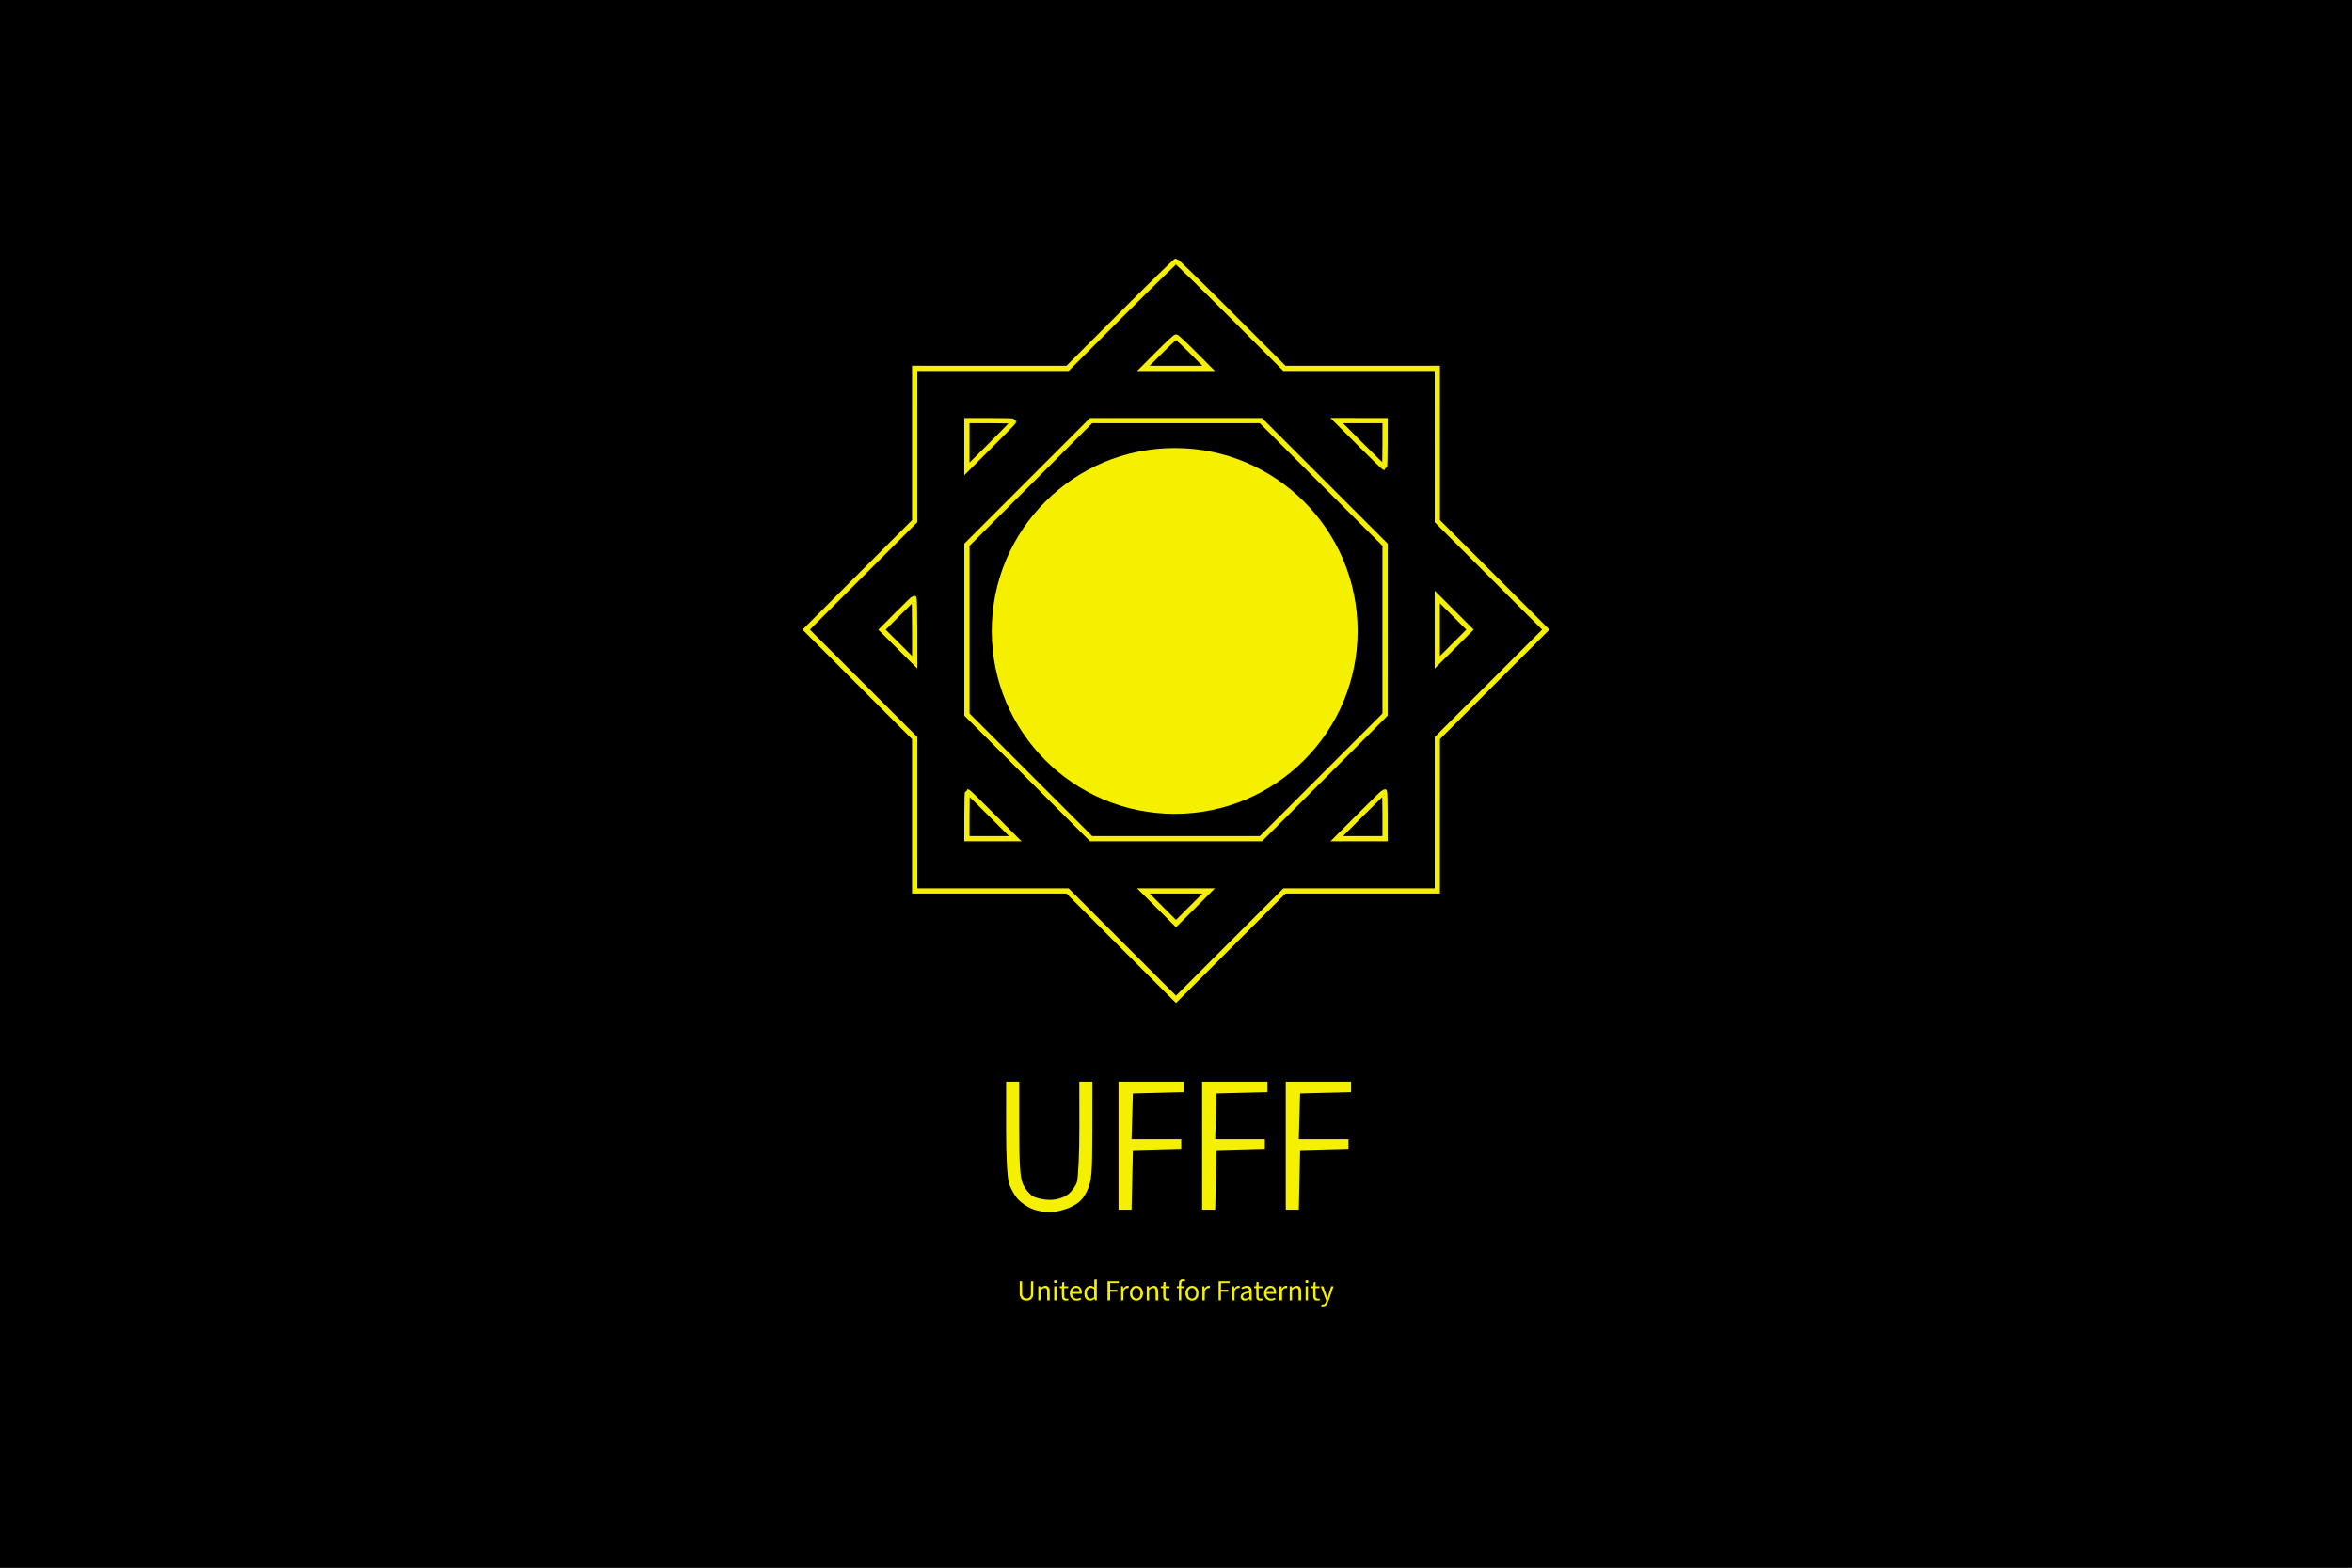
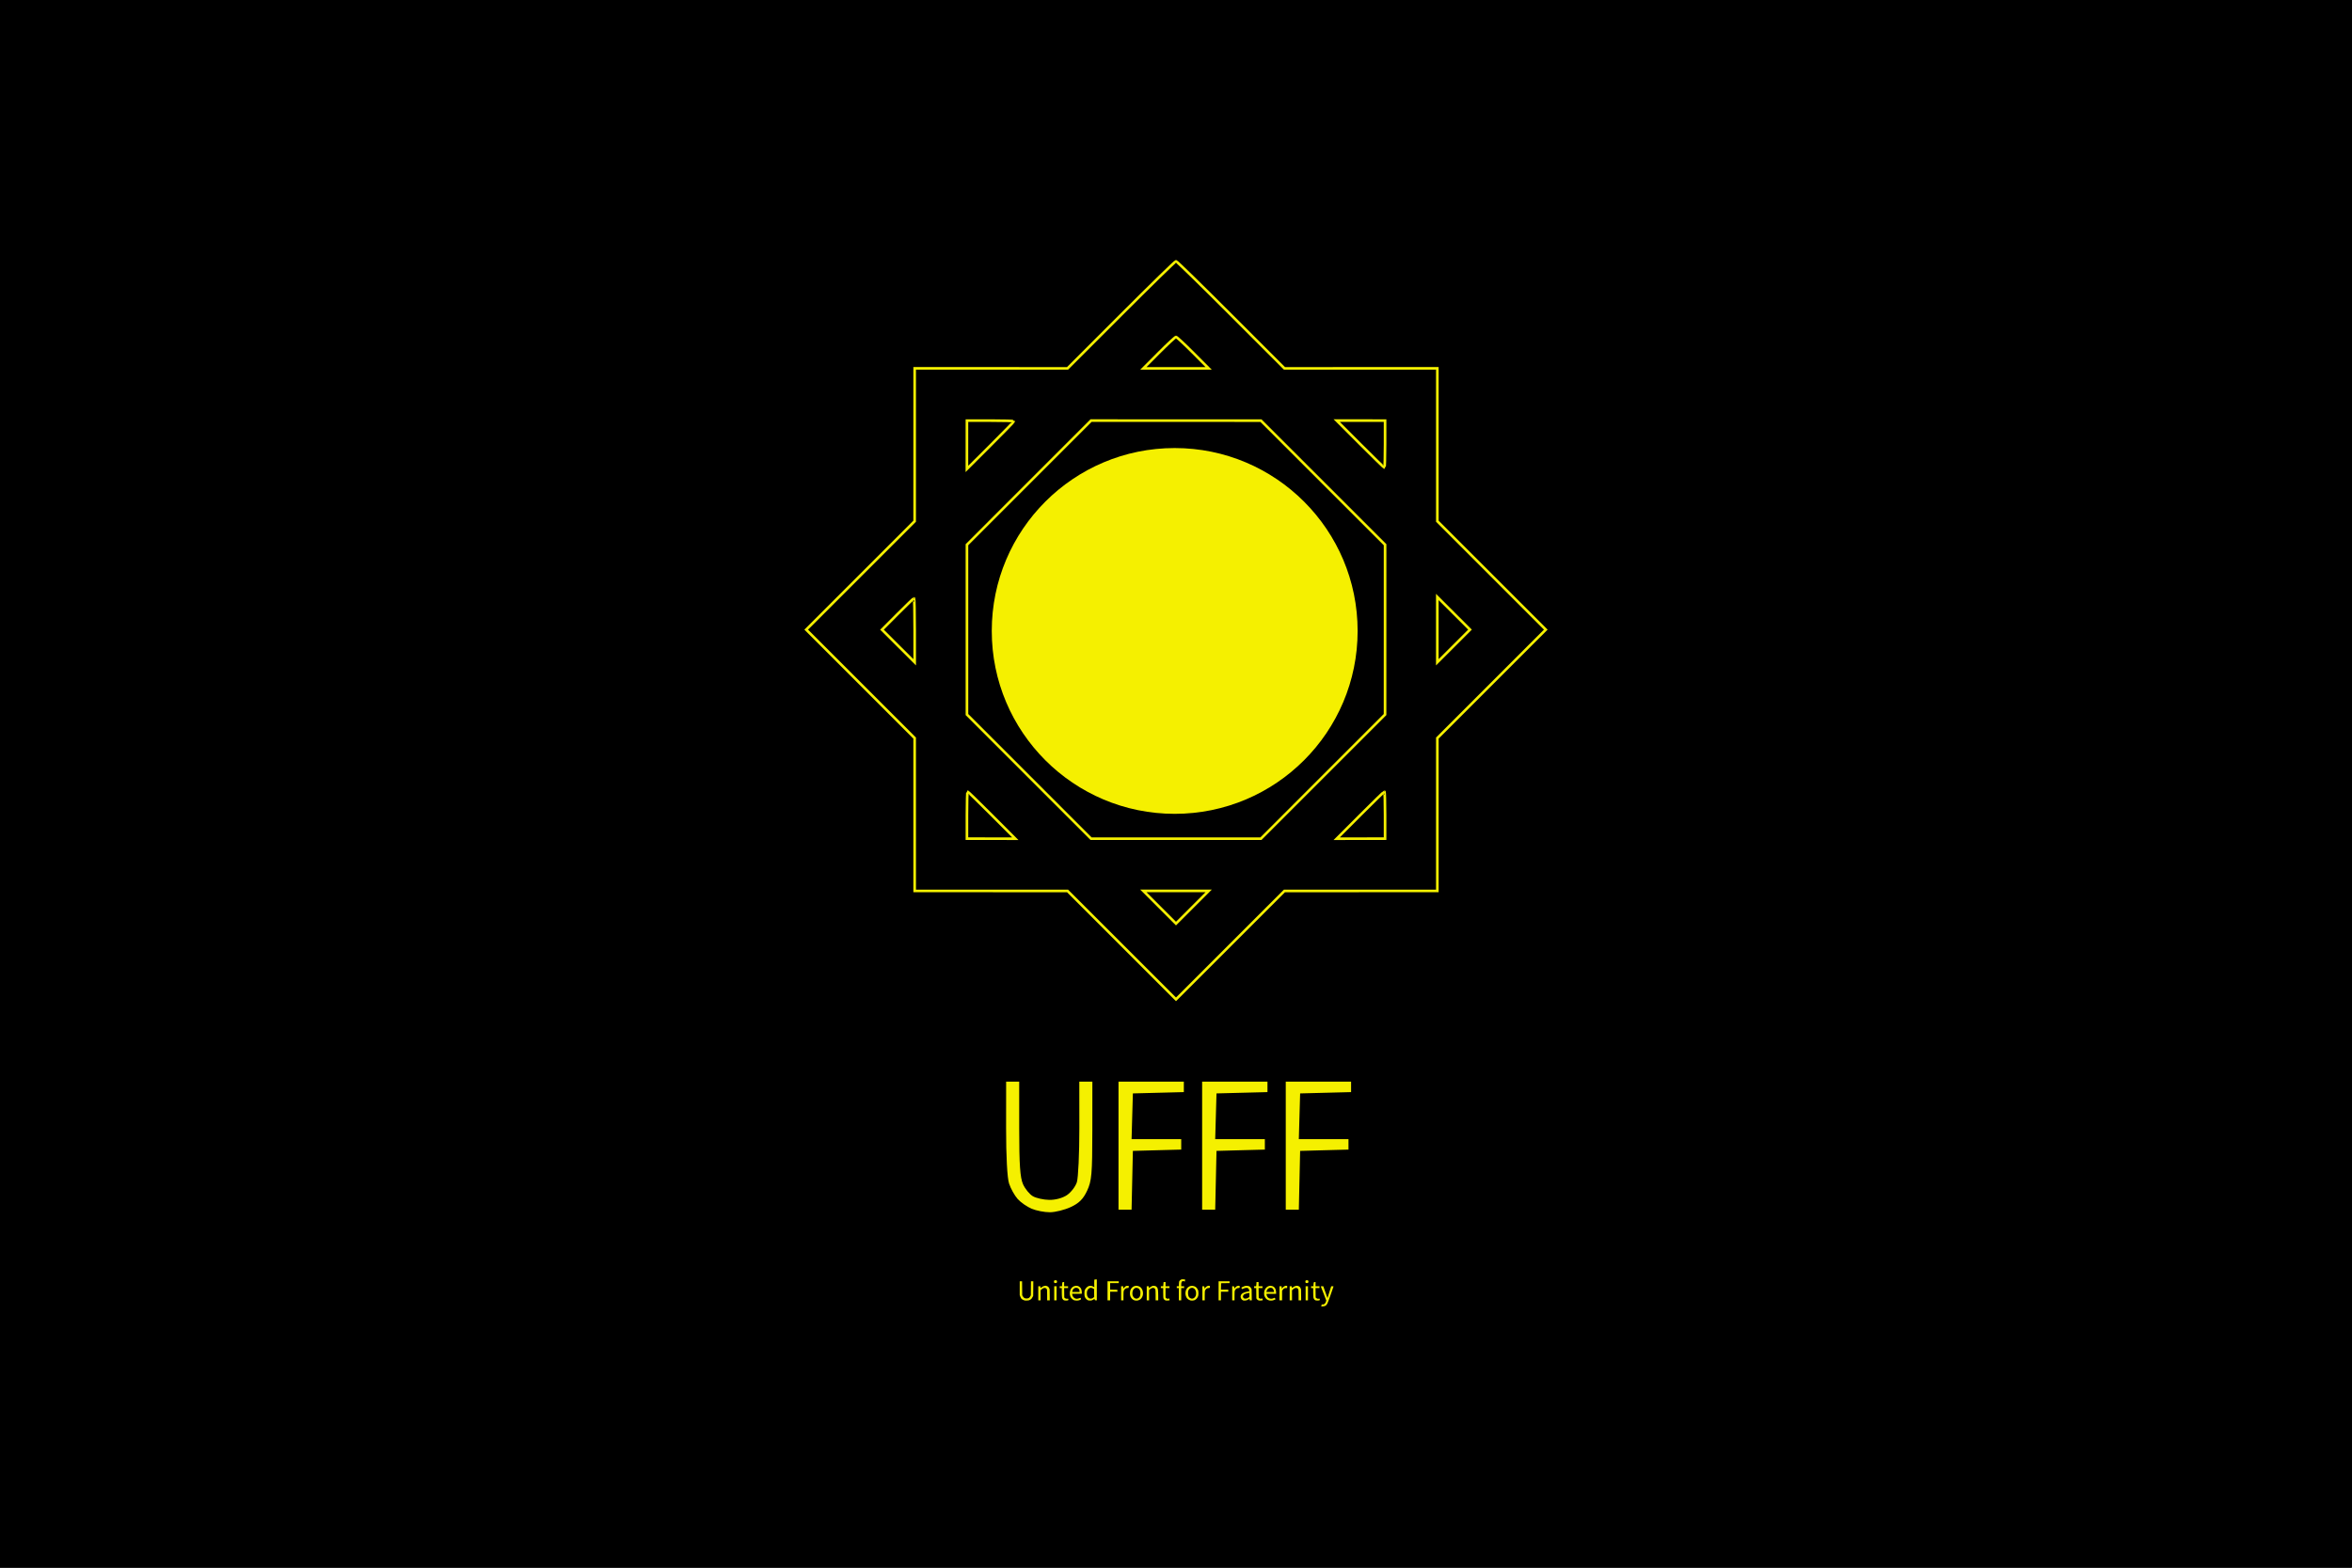
<svg xmlns="http://www.w3.org/2000/svg" width="900" height="600">
  <style />
  <rect width="900" height="600" fill="black" />
  <path d="M0 0 L0 600 L900 600" fill="black" />
  <g transform="translate(0,-5.02)">
    <g transform="translate(0,6)">
      <circle cx="449.5" cy="240.5" r="70" fill="#f5f000" />
    </g>
    <path d="M406 158 L360 197 L360 158" fill="black" />
    <path d="M500 158 L539 157 L534 187" fill="black" />
    <path d="M358 289 L406 332 L363 338" fill="black" />
    <path d="M537 285 L490 332 L542 333" fill="black" />
    <path d="M 387.5 422 L 385 422 L 384.983 439.75 C 384.973 450.531 385.42 458.874 386.122 461 C 386.757 462.925 388.227 465.57 389.389 466.879 C 390.55 468.187 392.962 469.875 394.75 470.629 C 396.538 471.383 399.688 471.994 401.75 471.986 C 403.812 471.978 407.413 471.078 409.75 469.986 C 412.914 468.507 414.507 466.914 415.986 463.75 C 417.743 459.989 417.973 457.343 417.986 440.75 L 418 422 L 415.5 422 L 413 422 L 413.017 439.75 C 413.026 449.512 412.595 458.85 412.06 460.5 C 411.526 462.15 409.831 464.358 408.294 465.407 C 406.628 466.544 403.885 467.288 401.5 467.249 C 399.3 467.213 396.471 466.58 395.214 465.842 C 393.956 465.104 392.269 463.038 391.464 461.25 C 390.353 458.784 390 453.656 390 440 L 390 422 L 387.5 422 Z M 440.5 422 L 428 422 L 428 446.5 L 428 471 L 430.5 471 L 433 471 L 433.25 459.75 L 433.5 448.5 L 442.75 448.25 L 452 448 L 452 446 L 452 444 L 442.5 444 L 433 444 L 433.25 435.25 L 433.5 426.5 L 443.25 426.25 L 453 426 L 453 424 L 453 422 L 440.5 422 Z M 472.5 422 L 460 422 L 460 446.5 L 460 471 L 462.5 471 L 465 471 L 465.25 459.75 L 465.5 448.5 L 474.75 448.25 L 484 448 L 484 446 L 484 444 L 474.5 444 L 465 444 L 465.25 435.25 L 465.5 426.5 L 475.25 426.25 L 485 426 L 485 424 L 485 422 L 472.5 422 Z M 504.5 422 L 492 422 L 492 446.5 L 492 471 L 494.5 471 L 497 471 L 497.25 459.75 L 497.5 448.5 L 506.75 448.25 L 516 448 L 516 446 L 516 444 L 506.5 444 L 497 444 L 497.25 435.25 L 497.5 426.5 L 507.25 426.25 L 517 426 L 517 424 L 517 422 L 504.5 422 Z " fill="#f5f000" transform="translate(0,-3)" />
-     <path d="M 450 101.994 C 449.725 101.994 440.275 111.222 429 122.5 L 408.5 143.006 L 379.25 143.003 L 350 143 L 349.997 172.25 L 349.994 201.5 L 329.247 222.25 L 308.5 243 L 329.247 263.75 L 349.994 284.5 L 349.997 313.75 L 350 343 L 379.25 343.003 L 408.5 343.006 L 429.25 363.753 L 450 384.5 L 470.75 363.753 L 491.5 343.006 L 520.75 343.003 L 550 343 L 550.003 313.75 L 550.006 284.5 L 570.753 263.75 L 591.5 243 L 570.753 222.25 L 550.006 201.5 L 550.003 172.25 L 550 143 L 520.75 143.003 L 491.5 143.006 L 471 122.5 C 459.725 111.222 450.275 101.994 450 101.994 Z M 450 130.979 C 450.275 130.979 453.2 133.688 456.5 137 L 462.5 143.021 L 450 143.021 L 437.5 143.021 L 443.5 137 C 446.8 133.688 449.725 130.979 450 130.979 Z M 379 163 C 383.95 163 388.003 163.113 388.007 163.25 C 388.011 163.387 383.958 167.55 379 172.5 L 369.986 181.5 L 369.993 172.25 L 370 163 L 379 163 Z M 450 163 L 482.5 163.005 L 506.253 186.753 L 530.005 210.5 L 530 243 L 529.995 275.5 L 506.247 299.253 L 482.5 323.005 L 450 323.005 L 417.5 323.005 L 393.753 299.253 L 370.005 275.5 L 370.005 243 L 370.005 210.5 L 393.753 186.747 L 417.5 162.995 L 450 163 Z M 520.75 162.993 L 530 163 L 530 172 C 530 176.95 529.888 181.003 529.75 181.007 C 529.612 181.011 525.45 176.958 520.5 172 L 511.5 162.986 L 520.75 162.993 Z M 349.75 230.99 C 349.887 230.995 350.002 236.512 350.003 243.25 L 350.007 255.5 L 343.753 249.261 L 337.5 243.021 L 343.5 237 C 346.8 233.689 349.613 230.984 349.75 230.99 Z M 556.247 236.75 L 562.5 243 L 556.247 249.25 L 549.993 255.5 L 549.993 243 L 549.993 230.5 L 556.247 236.75 Z M 370.25 304.993 C 370.387 304.989 374.55 309.042 379.5 314 L 388.5 323.014 L 379.25 323.007 L 370 323 L 370 314 C 370 309.05 370.113 304.997 370.25 304.993 Z M 529.75 304.993 C 529.888 304.997 530 309.05 530 314 L 530 323 L 520.75 323.007 L 511.5 323.014 L 520.5 314 C 525.45 309.042 529.612 304.989 529.75 304.993 Z M 450 342.993 L 462.5 342.993 L 456.25 349.247 L 450 355.5 L 443.75 349.247 L 437.5 342.993 L 450 342.993 Z " fill="#000000" transform="translate(0,3)" stroke-width="2" stroke="#f5f000" />
+     <path d="M 450 101.994 C 449.725 101.994 440.275 111.222 429 122.5 L 408.5 143.006 L 379.25 143.003 L 350 143 L 349.997 172.25 L 349.994 201.5 L 329.247 222.25 L 308.5 243 L 329.247 263.75 L 349.994 284.5 L 349.997 313.75 L 350 343 L 379.25 343.003 L 408.5 343.006 L 429.25 363.753 L 450 384.5 L 470.75 363.753 L 491.5 343.006 L 520.75 343.003 L 550 343 L 550.003 313.75 L 550.006 284.5 L 570.753 263.75 L 591.5 243 L 570.753 222.25 L 550.006 201.5 L 550.003 172.25 L 550 143 L 520.75 143.003 L 491.5 143.006 L 471 122.5 C 459.725 111.222 450.275 101.994 450 101.994 Z M 450 130.979 C 450.275 130.979 453.2 133.688 456.5 137 L 462.5 143.021 L 450 143.021 L 437.5 143.021 L 443.5 137 C 446.8 133.688 449.725 130.979 450 130.979 Z M 379 163 C 383.95 163 388.003 163.113 388.007 163.25 C 388.011 163.387 383.958 167.55 379 172.5 L 369.986 181.5 L 369.993 172.25 L 370 163 L 379 163 Z M 450 163 L 482.5 163.005 L 506.253 186.753 L 530.005 210.5 L 530 243 L 529.995 275.5 L 506.247 299.253 L 482.5 323.005 L 450 323.005 L 417.5 323.005 L 393.753 299.253 L 370.005 275.5 L 370.005 243 L 370.005 210.5 L 393.753 186.747 L 417.5 162.995 L 450 163 Z M 520.75 162.993 L 530 163 L 530 172 C 530 176.95 529.888 181.003 529.75 181.007 C 529.612 181.011 525.45 176.958 520.5 172 L 511.5 162.986 L 520.75 162.993 Z M 349.75 230.99 C 349.887 230.995 350.002 236.512 350.003 243.25 L 350.007 255.5 L 343.753 249.261 L 337.5 243.021 L 343.5 237 C 346.8 233.689 349.613 230.984 349.75 230.99 Z M 556.247 236.75 L 562.5 243 L 556.247 249.25 L 549.993 255.5 L 549.993 243 L 549.993 230.5 L 556.247 236.75 Z M 370.25 304.993 C 370.387 304.989 374.55 309.042 379.5 314 L 388.5 323.014 L 379.25 323.007 L 370 323 L 370 314 C 370 309.05 370.113 304.997 370.25 304.993 Z M 529.75 304.993 C 529.888 304.997 530 309.05 530 314 L 530 323 L 520.75 323.007 L 511.5 323.014 L 520.5 314 C 525.45 309.042 529.612 304.989 529.75 304.993 Z M 450 342.993 L 462.5 342.993 L 456.25 349.247 L 450 355.5 L 443.75 349.247 L 437.5 342.993 L 450 342.993 Z " fill="#000000" transform="translate(0,3)" stroke-width="1" stroke="#f5f000" />
    <path d="M 4528.5 4946.417 C 4523.86 4945.998 4521.723 4946.286 4519.071 4947.687 C 4517.185 4948.684 4514.71 4950.77 4513.571 4952.322 C 4511.902 4954.596 4511.451 4956.876 4511.25 4964.072 L 4511 4973 L 4507 4973 L 4503 4973 L 4503 4976.5 L 4503 4980 L 4507 4980 L 4511 4980 L 4511 5003.5 L 4511 5027 L 4515.5 5027 L 4520 5027 L 4520 5003.5 L 4520 4980 L 4525.5 4980 L 4531 4980 L 4531 4976.5 L 4531 4973 L 4525.5 4973 L 4520 4973 L 4520 4966.5 C 4520 4962.722 4520.628 4958.744 4521.5 4957 C 4522.325 4955.35 4524.012 4953.784 4525.25 4953.521 C 4526.488 4953.258 4528.962 4953.483 4530.75 4954.021 L 4534 4955 L 4534.576 4951.25 C 4534.893 4949.188 4535.005 4947.378 4534.826 4947.23 C 4534.647 4947.081 4531.8 4946.716 4528.5 4946.417 Z M 4192.5 4947 C 4189.134 4947 4187.832 4947.441 4187.335 4948.75 C 4186.969 4949.712 4186.856 4956.413 4187.085 4963.64 L 4187.5 4976.779 L 4183.5 4974.441 C 4181.3 4973.155 4177.7 4971.812 4175.5 4971.455 C 4173.3 4971.098 4169.587 4971.3 4167.25 4971.903 C 4164.651 4972.574 4161.232 4974.651 4158.447 4977.25 C 4155.944 4979.587 4152.927 4983.525 4151.745 4986 C 4150.026 4989.596 4149.585 4992.408 4149.547 5000 C 4149.514 5006.595 4150.019 5010.876 4151.196 5014 C 4152.181 5016.613 4154.801 5020.282 4157.446 5022.75 C 4160.455 5025.558 4163.273 5027.214 4165.75 5027.63 C 4167.812 5027.977 4171.75 5028.013 4174.5 5027.71 C 4177.879 5027.338 4180.878 5026.161 4183.75 5024.08 L 4188 5021 L 4188.75 5024.023 C 4189.42 5026.723 4189.901 5027.044 4193.25 5027.023 L 4197 5027 L 4197 4987 L 4197 4947 L 4192.5 4947 Z M 4039.25 4949.983 C 4037.188 4949.974 4034.93 4950.537 4034.233 4951.233 C 4033.537 4951.93 4032.967 4953.85 4032.967 4955.5 C 4032.967 4957.15 4033.537 4959.07 4034.233 4959.767 C 4034.93 4960.463 4036.963 4961.026 4038.75 4961.017 C 4040.537 4961.007 4042.675 4960.325 4043.5 4959.5 C 4044.325 4958.675 4045 4957.1 4045 4956 C 4045 4954.9 4044.55 4953.1 4044 4952 C 4043.269 4950.539 4041.989 4949.996 4039.25 4949.983 Z M 5001.25 4949.983 C 4999.188 4949.974 4996.93 4950.537 4996.233 4951.233 C 4995.537 4951.93 4994.967 4953.85 4994.967 4955.5 C 4994.967 4957.15 4995.537 4959.07 4996.233 4959.767 C 4996.93 4960.463 4998.962 4961.026 5000.75 4961.017 C 5002.538 4961.007 5004.675 4960.325 5005.5 4959.5 C 5006.325 4958.675 5007 4957.1 5007 4956 C 5007 4954.9 5006.55 4953.1 5006 4952 C 5005.269 4950.539 5003.989 4949.996 5001.25 4949.983 Z M 3906.5 4954 L 3902 4954 L 3902 4980.5 L 3902 5007 L 3904.209 5012.75 C 3905.424 5015.913 3907.378 5019.625 3908.551 5021 C 3909.724 5022.375 3913.118 5024.563 3916.092 5025.862 C 3920.649 5027.852 3922.771 5028.167 3929.58 5027.862 C 3936.483 5027.553 3938.376 5027.056 3942.58 5024.453 C 3946.346 5022.12 3948.203 5020.027 3950.5 5015.527 L 3953.5 5009.649 L 3953.75 4981.825 L 3954 4954 L 3949.5 4954 L 3945 4954 L 3944.75 4980.75 L 3944.5 5007.5 L 3942.387 5011.5 C 3941.226 5013.7 3939.05 5016.4 3937.553 5017.5 C 3935.775 5018.806 3932.864 5019.608 3929.165 5019.811 C 3925.025 5020.038 3922.558 5019.608 3920 5018.212 C 3918.037 5017.14 3915.402 5014.369 3914 5011.901 L 3911.5 5007.5 L 3911.25 4980.75 L 3911 4954 L 3906.5 4954 Z M 4259.5 4954 L 4238 4954 L 4238 4990.5 L 4238 5027 L 4243 5027 L 4248 5027 L 4248 5010.5 L 4248 4994 L 4262 4994 L 4276 4994 L 4275.75 4990.25 L 4275.5 4986.5 L 4261.75 4986.25 L 4248 4986 L 4248 4973.5 L 4248 4961 L 4264.5 4961 L 4281 4961 L 4281 4957.5 L 4281 4954 L 4259.5 4954 Z M 4684 4954 L 4663 4954 L 4663 4990.5 L 4663 5027 L 4667.5 5027 L 4672 5027 L 4672 5010.5 L 4672 4994 L 4686 4994 L 4700 4994 L 4700 4990 L 4700 4986 L 4686 4986 L 4672 4986 L 4672.25 4973.75 L 4672.5 4961.5 L 4688.75 4961.25 L 4705 4961 L 4705 4957.5 L 4705 4954 L 4684 4954 Z M 4068.75 4956.977 C 4065.893 4956.957 4065.408 4957.35 4064.738 4960.227 C 4064.319 4962.027 4063.981 4965.637 4063.988 4968.25 L 4064 4973 L 4059.5 4973 L 4055 4973 L 4055 4976.5 L 4055 4980 L 4059 4980 L 4063 4980 L 4063 4996.5 C 4063 5005.575 4063.457 5014.913 4064.015 5017.25 C 4064.598 5019.691 4066.33 5022.777 4068.086 5024.5 C 4070.698 5027.064 4072.041 5027.549 4077.321 5027.836 C 4080.72 5028.021 4084.738 5027.684 4086.25 5027.086 C 4088.672 5026.13 4088.9 5025.672 4088.164 5023.25 L 4087.328 5020.5 L 4082.914 5020.848 C 4079.352 5021.128 4077.921 5020.711 4075.5 5018.684 L 4072.5 5016.172 L 4072.25 4998.086 L 4072 4980 L 4079.5 4980 L 4087 4980 L 4087 4976.5 L 4087 4973 L 4079.5 4973 L 4072 4973 L 4072 4965 L 4072 4957 L 4068.75 4956.977 Z M 4456.25 4956.99 L 4452.5 4956.979 L 4451.75 4964.99 L 4451 4973 L 4446.5 4973 L 4442 4973 L 4442 4976.5 L 4442 4980 L 4446.5 4980 L 4451 4980 L 4451 4998.5 C 4451 5012.722 4451.347 5017.809 4452.5 5020.5 C 4453.325 5022.425 4455.462 5024.928 4457.25 5026.063 C 4459.914 5027.754 4461.79 5028.069 4467.655 5027.813 C 4471.59 5027.641 4475.072 5027.275 4475.393 5027 C 4475.713 5026.725 4475.644 5025.026 4475.238 5023.225 L 4474.5 5019.95 L 4470 5020.638 C 4465.995 5021.25 4465.198 5021.033 4462.75 5018.663 L 4460 5016 L 4460 4998 L 4460 4980 L 4467.5 4980 L 4475 4980 L 4475 4976.5 L 4475 4973 L 4467.5 4973 L 4460 4973 L 4460 4965 L 4460 4957 L 4456.25 4956.99 Z M 4812 4957 L 4808 4957 L 4807.989 4961.25 C 4807.983 4963.587 4807.645 4967.196 4807.239 4969.268 L 4806.5 4973.037 L 4802.75 4973.018 L 4799 4973 L 4799 4976.5 L 4799 4980 L 4803 4980 L 4807 4980 L 4807.25 4999.75 L 4807.5 5019.5 L 4809.604 5022.5 C 4810.761 5024.15 4813.236 5026.138 4815.104 5026.917 C 4817.502 5027.917 4820.41 5028.148 4825 5027.702 C 4828.575 5027.355 4831.639 5026.942 4831.81 5026.785 C 4831.98 5026.628 4831.867 5025.038 4831.56 5023.25 L 4831 5020 L 4826.25 5020.602 C 4822.396 5021.091 4821.029 5020.825 4819 5019.193 L 4816.5 5017.181 L 4816.25 4998.59 L 4816 4980 L 4823.5 4980 L 4831 4980 L 4831 4976.5 L 4831 4973 L 4823.5 4973 L 4816 4973 L 4816 4965 L 4816 4957 L 4812 4957 Z M 5030.75 4956.977 C 5027.893 4956.957 5027.408 4957.35 5026.738 4960.227 C 5026.319 4962.027 5025.981 4965.637 5025.988 4968.25 L 5026 4973 L 5021.5 4973 L 5017 4973 L 5017 4976.5 L 5017 4980 L 5021 4980 L 5025 4980 L 5025 4996.5 C 5025 5005.575 5025.457 5014.913 5026.015 5017.25 C 5026.598 5019.691 5028.33 5022.777 5030.086 5024.5 C 5032.698 5027.064 5034.041 5027.549 5039.321 5027.836 C 5042.72 5028.021 5046.738 5027.684 5048.25 5027.086 C 5050.672 5026.13 5050.9 5025.672 5050.164 5023.25 L 5049.328 5020.5 L 5044.914 5020.848 C 5041.352 5021.128 5039.921 5020.711 5037.5 5018.684 L 5034.5 5016.172 L 5034.25 4998.086 L 5034 4980 L 5041.5 4980 L 5049 4980 L 5049 4976.5 L 5049 4973 L 5041.5 4973 L 5034 4973 L 5034 4965 L 5034 4957 L 5030.75 4956.977 Z M 4000.5 4971.066 C 3998.85 4971.078 3995.7 4971.741 3993.5 4972.538 C 3991.3 4973.336 3987.812 4975.342 3985.75 4976.995 C 3983.688 4978.648 3981.762 4979.663 3981.472 4979.25 C 3981.182 4978.837 3980.957 4977.262 3980.972 4975.75 L 3981 4973 L 3977 4973 L 3973 4973 L 3973 5000 L 3973 5027 L 3977.5 5027 L 3982 5027 L 3981.954 5007.75 L 3981.908 4988.5 L 3985.704 4984.936 C 3987.792 4982.976 3991.188 4980.838 3993.25 4980.186 C 3995.897 4979.349 3998.029 4979.294 4000.5 4980 C 4002.833 4980.667 4004.5 4982 4005.5 4984 C 4006.683 4986.367 4007 4991.222 4007 5007 L 4007 5027 L 4012 5027 L 4017 5027 L 4016.741 5005.75 L 4016.482 4984.5 L 4014.241 4979.75 C 4012.507 4976.074 4011.039 4974.553 4007.75 4973.022 C 4005.412 4971.934 4002.15 4971.054 4000.5 4971.066 Z M 4117.5 4971.085 C 4115.85 4971.125 4112.475 4971.886 4110 4972.775 C 4107.525 4973.665 4103.92 4975.992 4101.989 4977.946 C 4100.058 4979.901 4097.639 4983.3 4096.613 4985.5 C 4095.587 4987.7 4094.378 4991.75 4093.926 4994.5 C 4093.474 4997.25 4093.478 5001.975 4093.935 5005 C 4094.391 5008.025 4095.655 5012.3 4096.742 5014.5 C 4097.83 5016.7 4100.696 5020.204 4103.11 5022.287 C 4105.525 5024.369 4109.075 5026.504 4111 5027.031 C 4112.925 5027.558 4116.975 5027.997 4120 5028.006 C 4123.025 5028.015 4127.525 5027.362 4130 5026.554 C 4132.475 5025.745 4135.062 5024.39 4135.75 5023.542 C 4136.703 5022.366 4136.73 5021.466 4135.865 5019.75 C 4135.24 5018.512 4134.678 5017.401 4134.615 5017.281 C 4134.552 5017.161 4132.137 5017.948 4129.25 5019.031 C 4126.363 5020.114 4122.312 5020.999 4120.25 5020.998 C 4118.188 5020.998 4114.957 5020.21 4113.071 5019.248 C 4111.185 5018.287 4108.36 5015.925 4106.793 5014 C 4105.227 5012.075 4103.62 5008.581 4103.222 5006.235 L 4102.5 5001.969 L 4120.75 5001.985 L 4139 5002 L 4139.554 4999.75 C 4139.859 4998.512 4139.689 4994.8 4139.176 4991.5 C 4138.664 4988.2 4137.571 4984.15 4136.748 4982.5 C 4135.925 4980.85 4133.62 4978.038 4131.626 4976.25 C 4129.632 4974.462 4126.312 4972.553 4124.25 4972.006 C 4122.188 4971.459 4119.15 4971.044 4117.5 4971.085 Z M 4316 4971.607 C 4314.075 4971.375 4311.375 4971.43 4310 4971.729 C 4308.625 4972.028 4305.363 4974.461 4302.75 4977.136 L 4298 4982 L 4298 4977.5 L 4298 4973 L 4294 4973 L 4290 4973 L 4290 5000 L 4290 5027 L 4294.5 5027 L 4299 5027 L 4299 5010 C 4299 4997.805 4299.389 4992.081 4300.377 4989.75 C 4301.134 4987.962 4303.191 4985.15 4304.947 4983.5 C 4307.382 4981.211 4309.359 4980.381 4313.282 4980 L 4318.425 4979.5 L 4319.135 4976 C 4319.525 4974.075 4319.767 4972.394 4319.672 4972.264 C 4319.577 4972.133 4317.925 4971.838 4316 4971.607 Z M 4348 4971.06 C 4346.625 4971.104 4343.363 4971.783 4340.75 4972.57 C 4337.748 4973.474 4334.412 4975.564 4331.685 4978.25 C 4328.814 4981.078 4326.752 4984.34 4325.523 4988 C 4324.408 4991.319 4323.686 4996.275 4323.703 5000.5 C 4323.722 5005.46 4324.367 5008.957 4325.916 5012.5 C 4327.119 5015.25 4329.542 5019.017 4331.301 5020.872 C 4333.061 5022.727 4336.3 5025.079 4338.5 5026.1 C 4340.926 5027.226 4344.861 5027.977 4348.5 5028.009 C 4353.171 5028.051 4355.697 5027.446 4359.901 5025.281 C 4363.716 5023.317 4366.294 5021.032 4368.68 5017.5 C 4370.621 5014.627 4372.52 5010.16 4373.145 5007 C 4373.742 5003.975 4373.954 4999.137 4373.615 4996.25 C 4373.277 4993.363 4371.988 4988.682 4370.75 4985.85 C 4369.512 4983.017 4366.812 4979.192 4364.75 4977.35 C 4362.656 4975.479 4358.682 4973.333 4355.75 4972.49 C 4352.863 4971.66 4349.375 4971.016 4348 4971.06 Z M 4416.5 4971.449 C 4412.834 4971.065 4410.433 4971.428 4407.5 4972.808 C 4405.3 4973.844 4402.038 4975.885 4400.25 4977.345 C 4398.462 4978.805 4396.775 4980 4396.5 4980 C 4396.225 4980 4396 4978.425 4396 4976.5 L 4396 4973 L 4392 4973 L 4388 4973 L 4388 5000 L 4388 5027 L 4392.5 5027 L 4397 5027 L 4397.018 5007.25 L 4397.036 4987.5 L 4401.268 4984.055 C 4403.596 4982.161 4407.075 4980.223 4409 4979.749 C 4411.173 4979.214 4413.732 4979.288 4415.75 4979.944 C 4418.024 4980.683 4419.451 4982.051 4420.5 4984.5 C 4421.662 4987.212 4422 4992.389 4422 5007.5 L 4422 5027 L 4427 5027 L 4432 5027 L 4431.98 5010.25 C 4431.969 5001.038 4431.531 4990.575 4431.008 4987 C 4430.484 4983.425 4429.201 4979.375 4428.157 4978 C 4427.112 4976.625 4425.187 4974.706 4423.879 4973.736 C 4422.571 4972.766 4419.25 4971.737 4416.5 4971.449 Z M 4563.5 4971.518 C 4560.513 4971.225 4556.689 4971.612 4554 4972.48 C 4551.525 4973.28 4547.747 4975.411 4545.605 4977.217 C 4543.462 4979.023 4540.601 4982.75 4539.247 4985.5 C 4537.742 4988.557 4536.58 4993.026 4536.259 4997 C 4535.906 5001.364 4536.251 5005.308 4537.31 5009 C 4538.178 5012.025 4540.169 5016.3 4541.735 5018.5 C 4543.484 5020.958 4546.687 5023.565 4550.041 5025.262 C 4554.134 5027.333 4556.939 5028.021 4561.25 5028.012 C 4564.413 5028.005 4568.688 5027.302 4570.75 5026.449 C 4572.812 5025.596 4576.018 5023.459 4577.872 5021.699 C 4579.727 5019.94 4582.31 5016.25 4583.613 5013.5 C 4585.55 5009.408 4585.968 5006.956 4585.914 5000 C 4585.878 4995.325 4585.32 4990.067 4584.674 4988.316 C 4584.028 4986.565 4582.14 4983.19 4580.477 4980.816 C 4578.707 4978.289 4575.598 4975.569 4572.977 4974.255 C 4570.515 4973.02 4566.25 4971.788 4563.5 4971.518 Z M 4624.75 4971.039 C 4623.512 4971.061 4621.15 4971.667 4619.5 4972.388 C 4617.85 4973.108 4614.812 4975.565 4612.75 4977.849 L 4609 4982 L 4609 4979 C 4609 4977.35 4608.775 4975.325 4608.5 4974.5 C 4608.183 4973.548 4606.722 4973 4604.5 4973 L 4601 4973 L 4601 5000 L 4601 5027 L 4605.5 5027 L 4610 5027 L 4610 5009.5 C 4610 4994 4610.229 4991.543 4612 4988 C 4613.1 4985.8 4615.462 4983.102 4617.25 4982.004 C 4619.154 4980.834 4622.26 4980.006 4624.75 4980.004 C 4627.636 4980.001 4629.16 4979.519 4629.5 4978.5 C 4629.775 4977.675 4630 4975.875 4630 4974.5 C 4630 4973.125 4629.325 4971.775 4628.5 4971.5 C 4627.675 4971.225 4625.988 4971.018 4624.75 4971.039 Z M 4738.75 4971.039 C 4737.512 4971.061 4735.15 4971.667 4733.5 4972.388 C 4731.85 4973.108 4728.812 4975.565 4726.75 4977.849 L 4723 4982 L 4723 4979 C 4723 4977.35 4722.775 4975.325 4722.5 4974.5 C 4722.183 4973.548 4720.722 4973 4718.5 4973 L 4715 4973 L 4715 5000 L 4715 5027 L 4719.5 5027 L 4724 5027 L 4724 5009.5 C 4724 4994 4724.229 4991.543 4726 4988 C 4727.1 4985.8 4729.462 4983.102 4731.25 4982.004 C 4733.154 4980.834 4736.26 4980.006 4738.75 4980.004 C 4741.636 4980.001 4743.16 4979.519 4743.5 4978.5 C 4743.775 4977.675 4744 4975.875 4744 4974.5 C 4744 4973.125 4743.325 4971.775 4742.5 4971.5 C 4741.675 4971.225 4739.988 4971.018 4738.75 4971.039 Z M 4773 4971.547 C 4769.975 4971.294 4765.812 4971.517 4763.75 4972.043 C 4761.688 4972.569 4757.75 4974.125 4755 4975.5 C 4752.25 4976.875 4750 4978.225 4750 4978.5 C 4750 4978.775 4750.562 4980.138 4751.25 4981.529 C 4751.938 4982.92 4752.837 4984.045 4753.25 4984.029 C 4753.663 4984.013 4755.913 4983.041 4758.25 4981.869 C 4760.587 4980.697 4764.975 4979.511 4768 4979.234 C 4772.763 4978.798 4773.875 4979.05 4776.302 4981.115 C 4777.961 4982.526 4779.471 4985.133 4780.003 4987.5 C 4780.497 4989.7 4780.586 4991.774 4780.201 4992.109 C 4779.815 4992.444 4776.125 4993.248 4772 4993.897 C 4767.875 4994.545 4761.688 4996.409 4758.25 4998.038 C 4754.101 5000.004 4751.329 5002.093 4750.003 5004.25 C 4748.905 5006.038 4747.725 5009.075 4747.381 5011 C 4746.954 5013.387 4747.364 5015.931 4748.668 5019 C 4749.816 5021.7 4751.964 5024.434 4754.04 5025.837 C 4756.975 5027.818 4758.5 5028.122 4764.084 5027.837 C 4769.438 5027.563 4771.632 5026.893 4775.834 5024.25 C 4778.675 5022.462 4781.225 5021 4781.5 5021 C 4781.775 5021 4782 5022.35 4782 5024 L 4782 5027 L 4786 5027 L 4790 5027 L 4789.75 5005.75 L 4789.5 4984.5 L 4787 4980.166 C 4785.625 4977.782 4783.15 4974.972 4781.5 4973.92 C 4779.85 4972.868 4776.025 4971.801 4773 4971.547 Z M 4860.75 4971.086 C 4859.512 4971.133 4857.375 4971.514 4856 4971.932 C 4854.625 4972.35 4852.15 4973.396 4850.5 4974.257 C 4848.85 4975.117 4846.312 4977.099 4844.86 4978.661 C 4843.408 4980.222 4841.199 4983.525 4839.952 4986 C 4838.482 4988.917 4837.525 4992.962 4837.231 4997.5 C 4836.982 5001.35 4837.253 5006.3 4837.834 5008.5 C 4838.414 5010.7 4840.377 5014.733 4842.195 5017.463 C 4844.569 5021.029 4847.049 5023.22 4851 5025.244 C 4855.526 5027.563 4857.74 5028.055 4863.5 5028.021 C 4868.827 5027.99 4871.755 5027.385 4875.75 5025.49 L 4881 5023 L 4879.5 5020 C 4878.675 5018.35 4877.887 5016.987 4877.75 5016.971 C 4877.613 5016.956 4875.475 5017.846 4873 5018.949 C 4870.525 5020.053 4866.7 5020.956 4864.5 5020.956 C 4862.3 5020.956 4858.7 5020.151 4856.5 5019.166 C 4854.3 5018.182 4851.539 5016.054 4850.363 5014.438 C 4849.188 5012.822 4847.728 5009.7 4847.119 5007.5 C 4846.51 5005.3 4846.009 5003.163 4846.006 5002.75 C 4846.003 5002.337 4854.325 5002 4864.5 5002 L 4883 5002 L 4883.01 4996.75 C 4883.015 4993.863 4882.34 4989.137 4881.51 4986.25 C 4880.528 4982.837 4878.688 4979.672 4876.25 4977.205 C 4873.749 4974.675 4870.918 4973.009 4867.75 4972.205 C 4865.137 4971.542 4861.988 4971.039 4860.75 4971.086 Z M 4921 4970.994 C 4919.625 4970.974 4916.59 4971.979 4914.256 4973.228 C 4911.922 4974.478 4908.918 4977.075 4907.581 4979 L 4905.149 4982.5 L 4904.574 4977.75 L 4904 4973 L 4900 4973 L 4896 4973 L 4896 5000 L 4896 5027 L 4901 5027 L 4906 5027 L 4906.031 5008.75 L 4906.061 4990.5 L 4908.281 4987.092 C 4909.501 4985.218 4911.738 4982.856 4913.25 4981.842 C 4914.906 4980.733 4917.79 4980 4920.5 4980 L 4925 4980 L 4925.602 4976.25 C 4926.023 4973.625 4925.798 4972.28 4924.852 4971.765 C 4924.108 4971.361 4922.375 4971.014 4921 4970.994 Z M 4962.5 4971.066 C 4960.85 4971.078 4957.7 4971.741 4955.5 4972.538 C 4953.3 4973.336 4949.812 4975.342 4947.75 4976.995 C 4945.688 4978.648 4943.762 4979.663 4943.472 4979.25 C 4943.182 4978.837 4942.957 4977.262 4942.972 4975.75 L 4943 4973 L 4939 4973 L 4935 4973 L 4935 5000 L 4935 5027 L 4939.5 5027 L 4944 5027 L 4943.954 5007.75 L 4943.908 4988.5 L 4947.704 4984.936 C 4949.792 4982.976 4953.188 4980.838 4955.25 4980.186 C 4957.897 4979.349 4960.029 4979.294 4962.5 4980 C 4964.833 4980.667 4966.5 4982 4967.5 4984 C 4968.683 4986.367 4969 4991.222 4969 5007 L 4969 5027 L 4974 5027 L 4979 5027 L 4978.741 5005.75 L 4978.482 4984.5 L 4976.241 4979.75 C 4974.507 4976.074 4973.039 4974.553 4969.75 4973.022 C 4967.413 4971.934 4964.15 4971.054 4962.5 4971.066 Z M 4038.5 4973 L 4034 4973 L 4034 5000 L 4034 5027 L 4038.5 5027 L 4043 5027 L 4043 5000 L 4043 4973 L 4038.5 4973 Z M 5000.5 4973 L 4996 4973 L 4996 5000 L 4996 5027 L 5000.5 5027 L 5005 5027 L 5005 5000 L 5005 4973 L 5000.5 4973 Z M 5058.75 4973.008 C 5056.137 4973.004 5054 4973.225 5054 4973.5 C 5054 4973.775 5058.734 4985.812 5064.519 5000.25 C 5070.304 5014.688 5075.035 5027.175 5075.031 5028 C 5075.027 5028.825 5073.893 5031.863 5072.512 5034.75 C 5070.787 5038.356 5068.982 5040.505 5066.75 5041.611 C 5064.78 5042.587 5062.417 5042.981 5060.75 5042.611 C 5059.238 5042.275 5057.828 5042.337 5057.618 5042.75 C 5057.407 5043.163 5056.893 5045.075 5056.476 5047 L 5055.716 5050.5 L 5062.682 5050 C 5068.154 5049.607 5070.384 5048.941 5073.074 5046.897 C 5074.958 5045.466 5077.698 5042.091 5079.163 5039.397 C 5080.627 5036.704 5086.423 5021.225 5092.043 5005 C 5097.663 4988.775 5102.427 4974.938 5102.63 4974.25 C 5102.888 4973.38 5101.63 4973 5098.5 4973 L 5094 4973 L 5089.059 4988.25 C 5086.342 4996.637 5083.145 5006.875 5081.955 5011 L 5079.791 5018.5 L 5071.645 4995.758 L 5063.5 4973.016 L 5058.75 4973.008 Z M 4117.75 4979.017 C 4120.087 4979.008 4123.358 4979.788 4125.018 4980.75 C 4126.677 4981.712 4128.702 4983.962 4129.518 4985.75 C 4130.333 4987.538 4131 4990.35 4131 4992 L 4131 4995 L 4117 4995 L 4103 4995 L 4103.014 4993.25 C 4103.022 4992.288 4103.883 4989.7 4104.928 4987.5 C 4105.973 4985.3 4108.329 4982.495 4110.164 4981.267 C 4112.293 4979.841 4115.037 4979.028 4117.75 4979.017 Z M 4174.5 4978.998 C 4176.15 4978.99 4179.525 4980 4182 4981.242 L 4186.5 4983.5 L 4186.75 4998.75 L 4187 5014 L 4184 5016.5 C 4182.35 5017.875 4179.312 5019.441 4177.25 5019.98 C 4174.882 5020.599 4172.21 5020.616 4170 5020.026 C 4168.075 5019.512 4165.513 5018.059 4164.306 5016.796 C 4163.1 5015.533 4161.412 5012.812 4160.556 5010.75 C 4159.685 5008.651 4158.989 5004.029 4158.975 5000.25 C 4158.962 4996.426 4159.6 4991.983 4160.448 4990 C 4161.271 4988.075 4162.745 4985.51 4163.722 4984.3 C 4164.7 4983.09 4166.85 4981.405 4168.5 4980.556 C 4170.15 4979.707 4172.85 4979.006 4174.5 4978.998 Z M 4350 4979.379 C 4352.475 4979.654 4355.625 4980.72 4357 4981.748 C 4358.375 4982.776 4360.539 4985.616 4361.81 4988.059 C 4363.769 4991.828 4364.072 4993.711 4363.807 5000.5 C 4363.589 5006.113 4362.884 5009.694 4361.446 5012.5 C 4360.048 5015.227 4357.98 5017.23 4354.948 5018.794 C 4351.448 5020.598 4349.647 5020.939 4346.5 5020.394 C 4343.843 5019.934 4341.279 5018.492 4338.865 5016.101 C 4336.649 5013.906 4334.751 5010.743 4334.004 5008 C 4333.329 5005.525 4332.976 5000.8 4333.219 4997.5 C 4333.498 4993.721 4334.558 4989.871 4336.081 4987.099 C 4337.477 4984.56 4339.98 4981.891 4342 4980.789 C 4344.544 4979.4 4346.729 4979.015 4350 4979.379 Z M 4561.25 4979.039 C 4562.762 4979.018 4565.638 4979.788 4567.64 4980.75 C 4569.967 4981.868 4572.198 4984.124 4573.821 4987 C 4575.493 4989.962 4576.509 4993.55 4576.792 4997.5 C 4577.029 5000.8 4576.671 5005.525 4575.996 5008 C 4575.249 5010.743 4573.351 5013.906 4571.135 5016.101 C 4568.721 5018.492 4566.157 5019.934 4563.5 5020.394 C 4560.353 5020.939 4558.552 5020.598 4555.052 5018.794 C 4552.012 5017.225 4549.96 5015.235 4548.566 5012.5 C 4547.284 5009.984 4546.382 5005.902 4546.137 5001.5 C 4545.922 4997.65 4546.236 4992.925 4546.833 4991 C 4547.431 4989.075 4548.951 4986.183 4550.21 4984.574 C 4551.47 4982.965 4553.85 4981.07 4555.5 4980.363 C 4557.15 4979.657 4559.738 4979.061 4561.25 4979.039 Z M 4862 4978.964 C 4864.671 4978.976 4867.493 4979.699 4868.943 4980.742 C 4870.287 4981.709 4872.19 4984.3 4873.171 4986.5 C 4874.153 4988.7 4874.966 4991.512 4874.978 4992.75 L 4875 4995 L 4860.5 4995 L 4846 4995 L 4846.569 4992.25 C 4846.883 4990.738 4847.921 4988.15 4848.876 4986.5 C 4849.832 4984.85 4852.163 4982.475 4854.057 4981.222 C 4856.379 4979.686 4858.965 4978.951 4862 4978.964 Z M 4778.25 4999.066 L 4781 4999 L 4780.75 5006.711 L 4780.5 5014.422 L 4775.578 5017.461 C 4771.845 5019.767 4769.471 5020.5 4765.742 5020.5 C 4761.632 5020.5 4760.432 5020.05 4758.413 5017.75 C 4757.086 5016.238 4756 5014.1 4756 5013 C 4756 5011.9 4756.675 5009.65 4757.5 5008 C 4758.325 5006.35 4760.35 5004.325 4762 5003.5 C 4763.65 5002.675 4767.363 5001.355 4770.25 5000.566 C 4773.137 4999.777 4776.738 4999.102 4778.25 4999.066 Z " fill="#f5f000" transform="scale(0.1)" />
  </g>
</svg>
